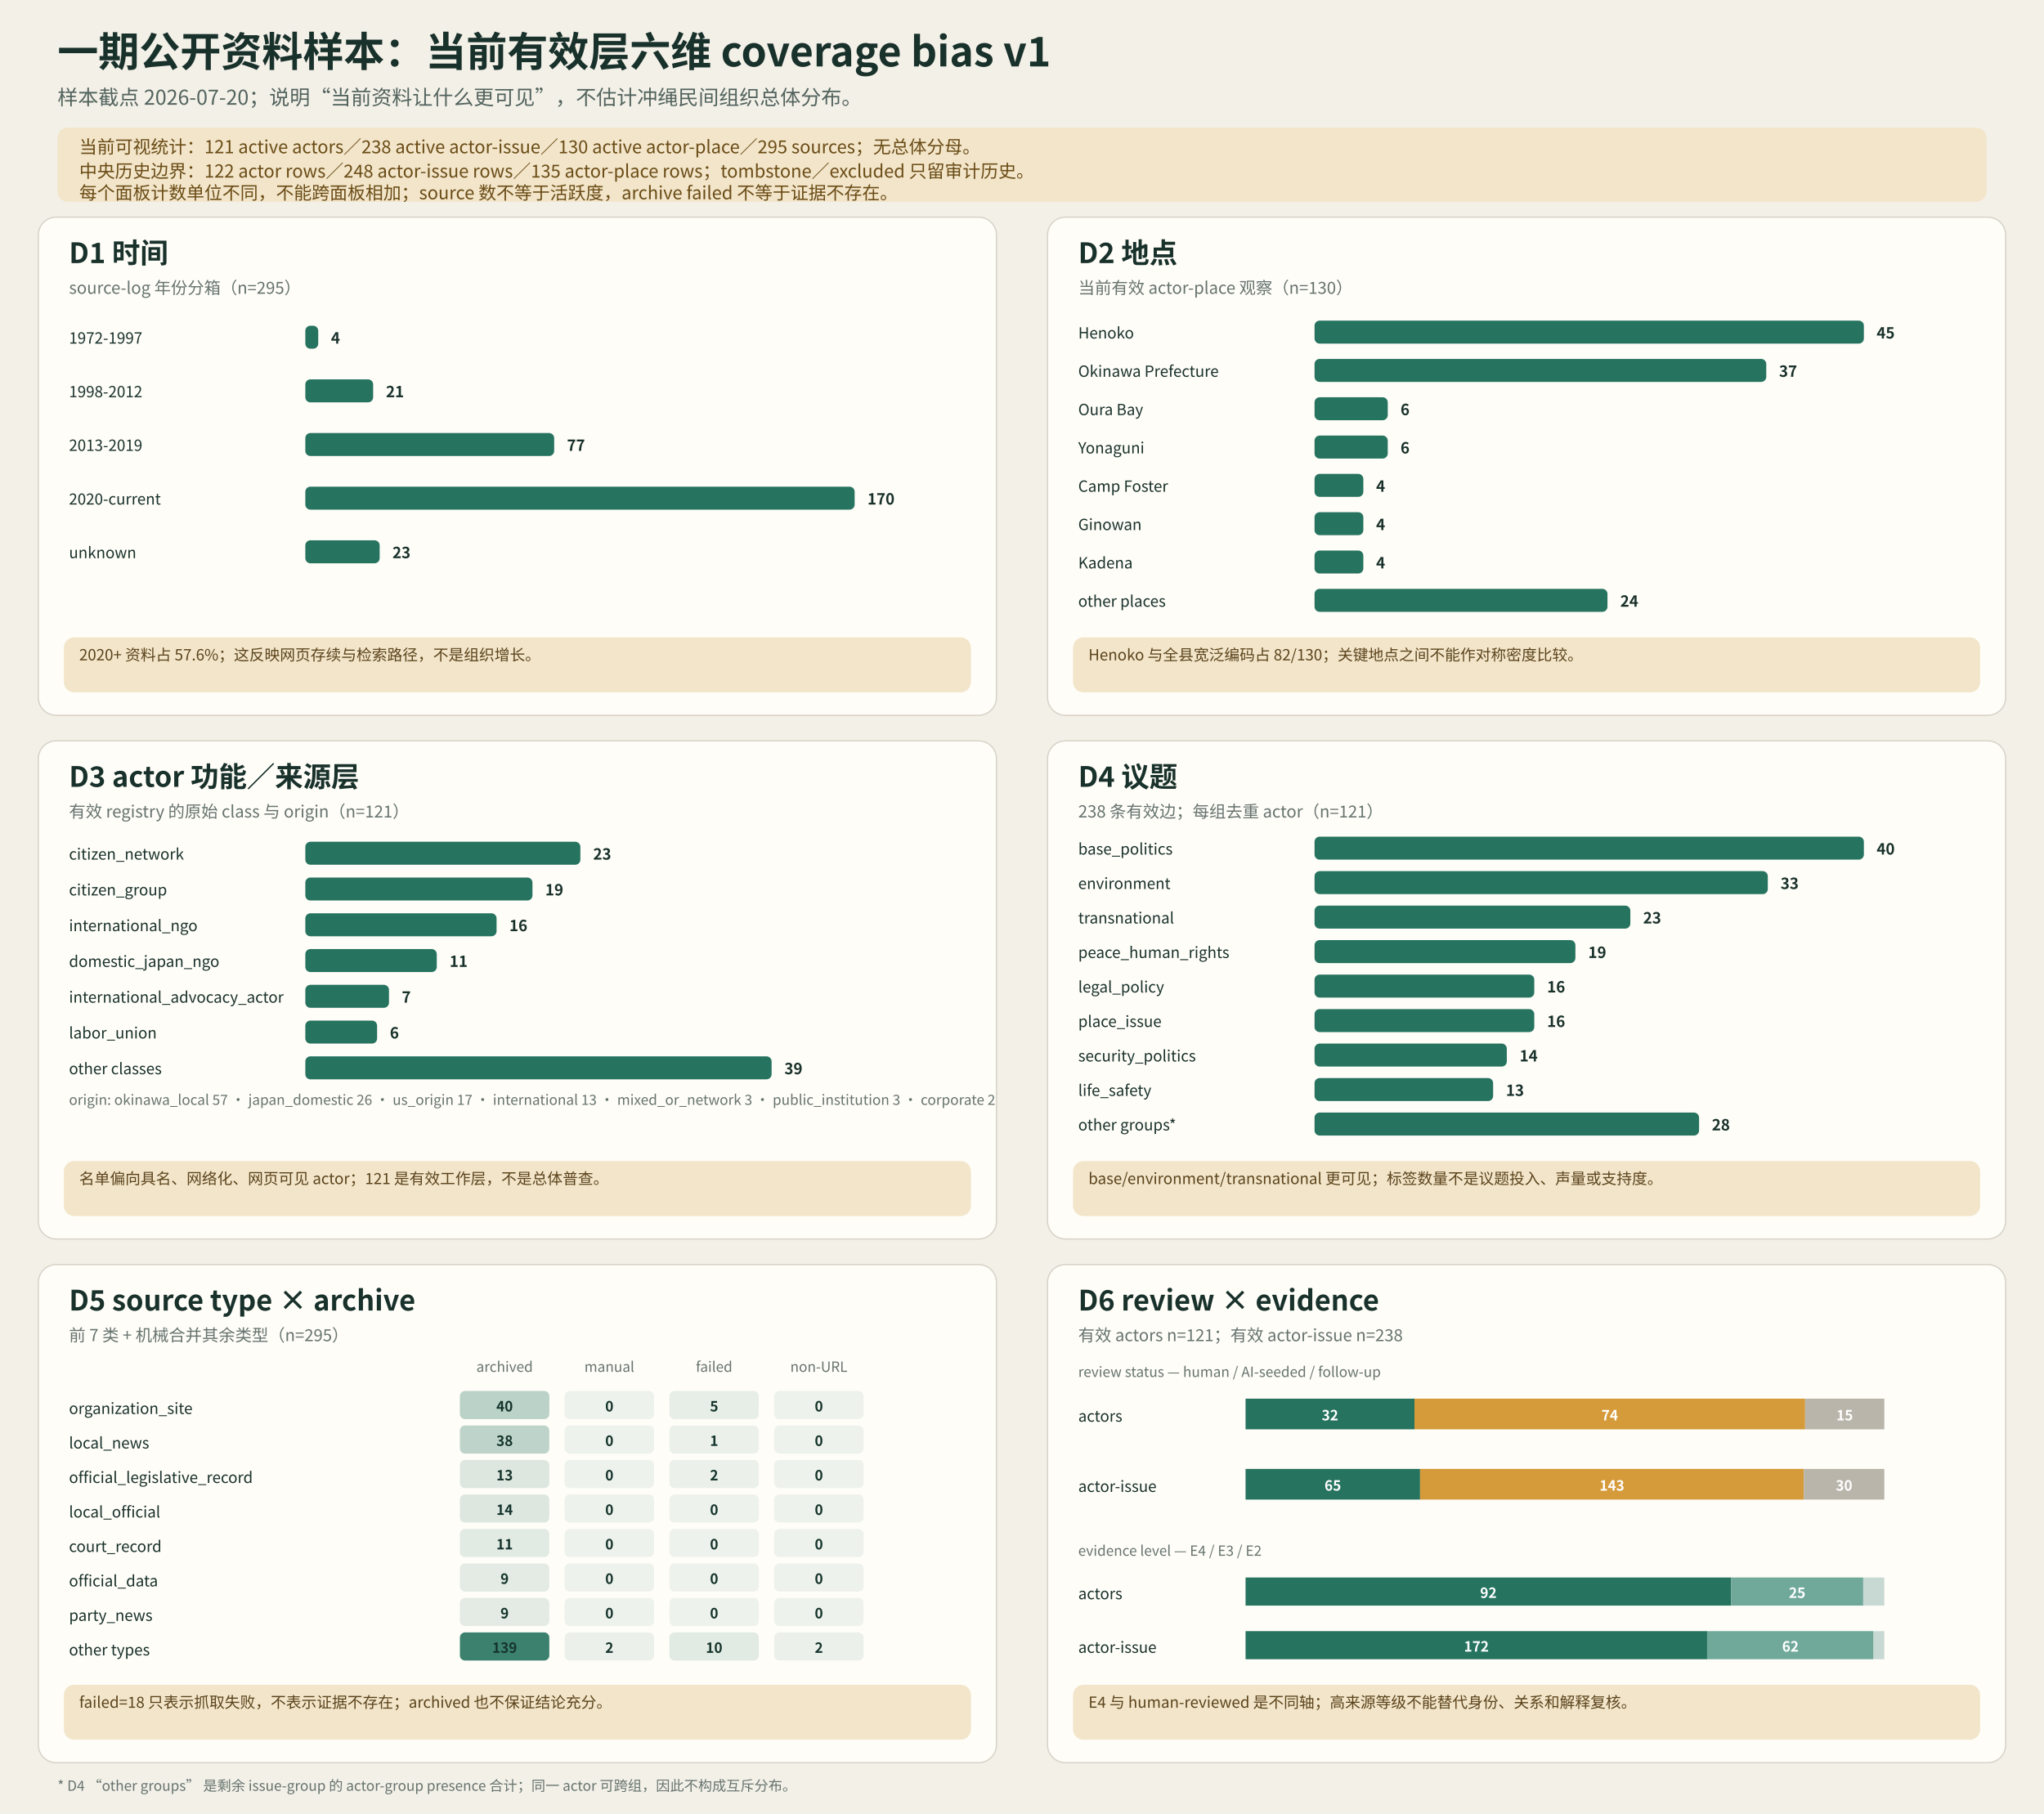
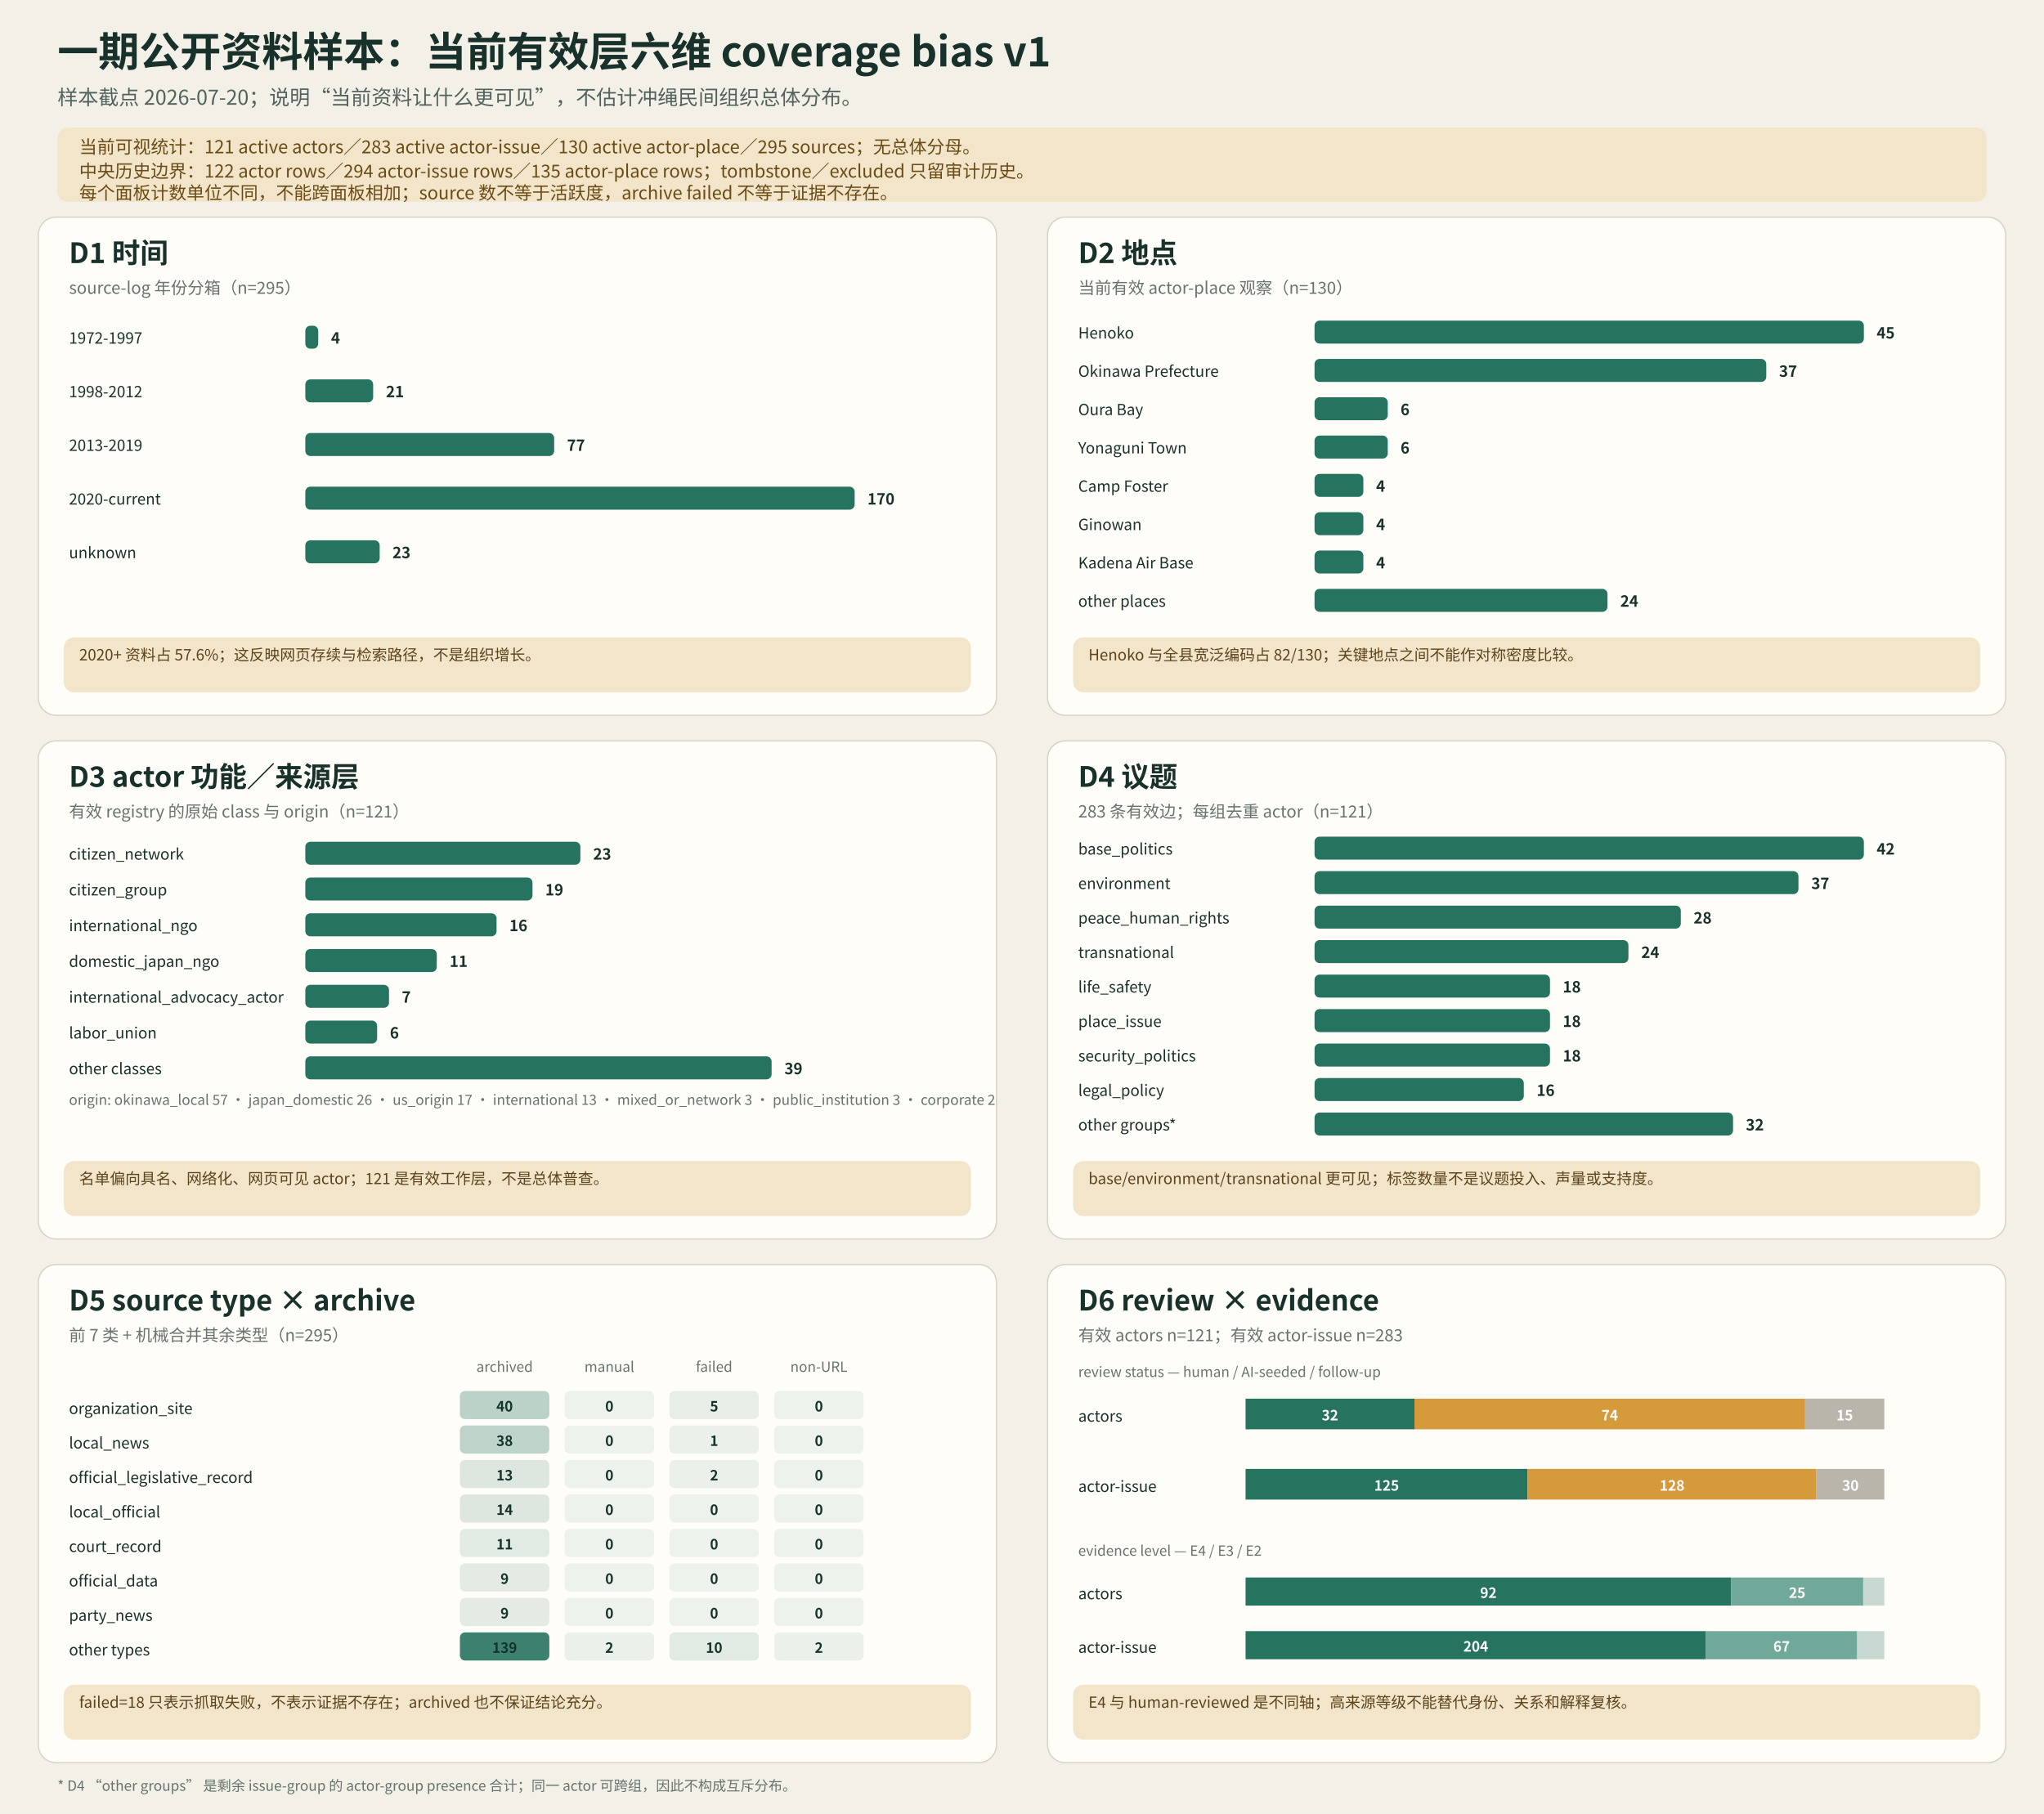
<svg xmlns="http://www.w3.org/2000/svg" width="1600" height="1420" viewBox="0 0 1600 1420" role="img" aria-labelledby="title desc">
  <rect width="1600" height="1420" fill="#f3f0e8" />
  <style>
text{font-family:"Noto Sans CJK SC","Microsoft YaHei",Arial,sans-serif;fill:#19312b} .title{font-size:32px;font-weight:700} .subtitle{font-size:16px;fill:#52635d} .sample{font-size:14px;fill:#6a4b16} .panel{fill:#fffdf8;stroke:#d7d3c8;stroke-width:1} .ph{font-size:22px;font-weight:700} .sub{font-size:13px;fill:#66736e} .lab{font-size:12px} .mini{font-size:11px;fill:#66736e} .val{font-size:12px;font-weight:700} .bar{fill:#26735f} .cell{font-size:11px;font-weight:700;fill:#15342c} .inside{font-size:11px;font-weight:700;fill:#ffffff} .note-bg{fill:#f2e5c9} .note{font-size:12px;fill:#5b431c}
</style>
  <text x="45" y="52" class="title">一期公开资料样本：当前有效层六维 coverage bias v1</text>
  <text x="45" y="82" class="subtitle">样本截点 2026-07-20；说明“当前资料让什么更可见”，不估计冲绳民间组织总体分布。</text>
  <rect x="45" y="100" width="1510" height="58" rx="8" fill="#f2e5c9" />
-   <text x="62" y="120" class="sample">当前可视统计：121 active actors／238 active actor-issue／130 active actor-place／295 sources；无总体分母。</text>
-   <text x="62" y="139" class="sample">中央历史边界：122 actor rows／248 actor-issue rows／135 actor-place rows；tombstone／excluded 只留审计历史。</text>
+   <text x="62" y="120" class="sample">当前可视统计：121 active actors／283 active actor-issue／130 active actor-place／295 sources；无总体分母。</text>
+   <text x="62" y="139" class="sample">中央历史边界：122 actor rows／294 actor-issue rows／135 actor-place rows；tombstone／excluded 只留审计历史。</text>
  <text x="62" y="156" class="sample">每个面板计数单位不同，不能跨面板相加；source 数不等于活跃度，archive failed 不等于证据不存在。</text>
  <g transform="translate(30,170)">
    <rect width="750" height="390" rx="14" class="panel" />
    <text x="24" y="36" class="ph">D1 时间</text>
    <text x="24" y="60" class="sub">source-log 年份分箱（n=295）</text>
    <text x="24" y="99" class="lab">1972-1997</text>
    <rect x="209" y="85" width="10.1" height="18" rx="4" class="bar" />
    <text x="229.1" y="99" class="val">4</text>
    <text x="24" y="141" class="lab">1998-2012</text>
    <rect x="209" y="127" width="53.1" height="18" rx="4" class="bar" />
    <text x="272.1" y="141" class="val">21</text>
    <text x="24" y="183" class="lab">2013-2019</text>
    <rect x="209" y="169" width="194.8" height="18" rx="4" class="bar" />
    <text x="413.8" y="183" class="val">77</text>
    <text x="24" y="225" class="lab">2020-current</text>
    <rect x="209" y="211" width="430.0" height="18" rx="4" class="bar" />
    <text x="649.0" y="225" class="val">170</text>
    <text x="24" y="267" class="lab">unknown</text>
    <rect x="209" y="253" width="58.2" height="18" rx="4" class="bar" />
    <text x="277.2" y="267" class="val">23</text>
    <rect x="20" y="329" width="710" height="43" rx="8" class="note-bg" />
    <text x="32" y="347" class="note">2020+ 资料占 57.6%；这反映网页存续与检索路径，不是组织增长。</text>
    <text x="32" y="365" class="note" />
  </g>
  <g transform="translate(820,170)">
    <rect width="750" height="390" rx="14" class="panel" />
    <text x="24" y="36" class="ph">D2 地点</text>
    <text x="24" y="60" class="sub">当前有效 actor-place 观察（n=130）</text>
    <text x="24" y="95" class="lab">Henoko</text>
    <rect x="209" y="81" width="430.0" height="18" rx="4" class="bar" />
    <text x="649.0" y="95" class="val">45</text>
    <text x="24" y="125" class="lab">Okinawa Prefecture</text>
    <rect x="209" y="111" width="353.6" height="18" rx="4" class="bar" />
    <text x="572.6" y="125" class="val">37</text>
    <text x="24" y="155" class="lab">Oura Bay</text>
    <rect x="209" y="141" width="57.3" height="18" rx="4" class="bar" />
    <text x="276.3" y="155" class="val">6</text>
-     <text x="24" y="185" class="lab">Yonaguni</text>
+     <text x="24" y="185" class="lab">Yonaguni Town</text>
    <rect x="209" y="171" width="57.3" height="18" rx="4" class="bar" />
    <text x="276.3" y="185" class="val">6</text>
    <text x="24" y="215" class="lab">Camp Foster</text>
    <rect x="209" y="201" width="38.2" height="18" rx="4" class="bar" />
    <text x="257.2" y="215" class="val">4</text>
    <text x="24" y="245" class="lab">Ginowan</text>
    <rect x="209" y="231" width="38.2" height="18" rx="4" class="bar" />
    <text x="257.2" y="245" class="val">4</text>
-     <text x="24" y="275" class="lab">Kadena</text>
+     <text x="24" y="275" class="lab">Kadena Air Base</text>
    <rect x="209" y="261" width="38.2" height="18" rx="4" class="bar" />
    <text x="257.2" y="275" class="val">4</text>
    <text x="24" y="305" class="lab">other places</text>
    <rect x="209" y="291" width="229.3" height="18" rx="4" class="bar" />
    <text x="448.3" y="305" class="val">24</text>
    <rect x="20" y="329" width="710" height="43" rx="8" class="note-bg" />
    <text x="32" y="347" class="note">Henoko 与全县宽泛编码占 82/130；关键地点之间不能作对称密度比较。</text>
    <text x="32" y="365" class="note" />
  </g>
  <g transform="translate(30,580)">
    <rect width="750" height="390" rx="14" class="panel" />
    <text x="24" y="36" class="ph">D3 actor 功能／来源层</text>
    <text x="24" y="60" class="sub">有效 registry 的原始 class 与 origin（n=121）</text>
    <text x="24" y="93" class="lab">citizen_network</text>
    <rect x="209" y="79" width="215.3" height="18" rx="4" class="bar" />
    <text x="434.3" y="93" class="val">23</text>
    <text x="24" y="121" class="lab">citizen_group</text>
    <rect x="209" y="107" width="177.8" height="18" rx="4" class="bar" />
    <text x="396.8" y="121" class="val">19</text>
    <text x="24" y="149" class="lab">international_ngo</text>
    <rect x="209" y="135" width="149.7" height="18" rx="4" class="bar" />
    <text x="368.7" y="149" class="val">16</text>
    <text x="24" y="177" class="lab">domestic_japan_ngo</text>
    <rect x="209" y="163" width="102.9" height="18" rx="4" class="bar" />
    <text x="321.9" y="177" class="val">11</text>
    <text x="24" y="205" class="lab">international_advocacy_actor</text>
    <rect x="209" y="191" width="65.5" height="18" rx="4" class="bar" />
    <text x="284.5" y="205" class="val">7</text>
    <text x="24" y="233" class="lab">labor_union</text>
    <rect x="209" y="219" width="56.2" height="18" rx="4" class="bar" />
    <text x="275.2" y="233" class="val">6</text>
    <text x="24" y="261" class="lab">other classes</text>
    <rect x="209" y="247" width="365.0" height="18" rx="4" class="bar" />
    <text x="584.0" y="261" class="val">39</text>
    <text x="24" y="285" class="mini">origin: okinawa_local 57 · japan_domestic 26 · us_origin 17 · international 13 · mixed_or_network 3 · public_institution 3 · corporate 2</text>
    <rect x="20" y="329" width="710" height="43" rx="8" class="note-bg" />
    <text x="32" y="347" class="note">名单偏向具名、网络化、网页可见 actor；121 是有效工作层，不是总体普查。</text>
    <text x="32" y="365" class="note" />
  </g>
  <g transform="translate(820,580)">
    <rect width="750" height="390" rx="14" class="panel" />
    <text x="24" y="36" class="ph">D4 议题</text>
-     <text x="24" y="60" class="sub">238 条有效边；每组去重 actor（n=121）</text>
+     <text x="24" y="60" class="sub">283 条有效边；每组去重 actor（n=121）</text>
    <text x="24" y="89" class="lab">base_politics</text>
    <rect x="209" y="75" width="430.0" height="18" rx="4" class="bar" />
-     <text x="649.0" y="89" class="val">40</text>
+     <text x="649.0" y="89" class="val">42</text>
    <text x="24" y="116" class="lab">environment</text>
-     <rect x="209" y="102" width="354.8" height="18" rx="4" class="bar" />
-     <text x="573.8" y="116" class="val">33</text>
-     <text x="24" y="143" class="lab">transnational</text>
-     <rect x="209" y="129" width="247.2" height="18" rx="4" class="bar" />
-     <text x="466.2" y="143" class="val">23</text>
-     <text x="24" y="170" class="lab">peace_human_rights</text>
-     <rect x="209" y="156" width="204.2" height="18" rx="4" class="bar" />
-     <text x="423.2" y="170" class="val">19</text>
-     <text x="24" y="197" class="lab">legal_policy</text>
-     <rect x="209" y="183" width="172.0" height="18" rx="4" class="bar" />
-     <text x="391.0" y="197" class="val">16</text>
+     <rect x="209" y="102" width="378.8" height="18" rx="4" class="bar" />
+     <text x="597.8" y="116" class="val">37</text>
+     <text x="24" y="143" class="lab">peace_human_rights</text>
+     <rect x="209" y="129" width="286.7" height="18" rx="4" class="bar" />
+     <text x="505.7" y="143" class="val">28</text>
+     <text x="24" y="170" class="lab">transnational</text>
+     <rect x="209" y="156" width="245.7" height="18" rx="4" class="bar" />
+     <text x="464.7" y="170" class="val">24</text>
+     <text x="24" y="197" class="lab">life_safety</text>
+     <rect x="209" y="183" width="184.3" height="18" rx="4" class="bar" />
+     <text x="403.3" y="197" class="val">18</text>
    <text x="24" y="224" class="lab">place_issue</text>
-     <rect x="209" y="210" width="172.0" height="18" rx="4" class="bar" />
-     <text x="391.0" y="224" class="val">16</text>
+     <rect x="209" y="210" width="184.3" height="18" rx="4" class="bar" />
+     <text x="403.3" y="224" class="val">18</text>
    <text x="24" y="251" class="lab">security_politics</text>
-     <rect x="209" y="237" width="150.5" height="18" rx="4" class="bar" />
-     <text x="369.5" y="251" class="val">14</text>
-     <text x="24" y="278" class="lab">life_safety</text>
-     <rect x="209" y="264" width="139.8" height="18" rx="4" class="bar" />
-     <text x="358.8" y="278" class="val">13</text>
+     <rect x="209" y="237" width="184.3" height="18" rx="4" class="bar" />
+     <text x="403.3" y="251" class="val">18</text>
+     <text x="24" y="278" class="lab">legal_policy</text>
+     <rect x="209" y="264" width="163.8" height="18" rx="4" class="bar" />
+     <text x="382.8" y="278" class="val">16</text>
    <text x="24" y="305" class="lab">other groups*</text>
-     <rect x="209" y="291" width="301.0" height="18" rx="4" class="bar" />
-     <text x="520.0" y="305" class="val">28</text>
+     <rect x="209" y="291" width="327.6" height="18" rx="4" class="bar" />
+     <text x="546.6" y="305" class="val">32</text>
    <rect x="20" y="329" width="710" height="43" rx="8" class="note-bg" />
    <text x="32" y="347" class="note">base/environment/transnational 更可见；标签数量不是议题投入、声量或支持度。</text>
    <text x="32" y="365" class="note" />
  </g>
  <g transform="translate(30,990)">
    <rect width="750" height="390" rx="14" class="panel" />
    <text x="24" y="36" class="ph">D5 source type × archive</text>
    <text x="24" y="60" class="sub">前 7 类 + 机械合并其余类型（n=295）</text>
    <text x="365" y="84" text-anchor="middle" class="mini">archived</text>
    <text x="447" y="84" text-anchor="middle" class="mini">manual</text>
    <text x="529" y="84" text-anchor="middle" class="mini">failed</text>
    <text x="611" y="84" text-anchor="middle" class="mini">non-URL</text>
    <text x="24" y="117" class="lab">organization_site</text>
    <rect x="330" y="99" width="70" height="22" rx="4" fill="#26735f" opacity="0.32" />
    <text x="365" y="115" text-anchor="middle" class="cell">40</text>
    <rect x="412" y="99" width="70" height="22" rx="4" fill="#26735f" opacity="0.08" />
    <text x="447" y="115" text-anchor="middle" class="cell">0</text>
    <rect x="494" y="99" width="70" height="22" rx="4" fill="#26735f" opacity="0.11" />
    <text x="529" y="115" text-anchor="middle" class="cell">5</text>
    <rect x="576" y="99" width="70" height="22" rx="4" fill="#26735f" opacity="0.08" />
    <text x="611" y="115" text-anchor="middle" class="cell">0</text>
    <text x="24" y="144" class="lab">local_news</text>
    <rect x="330" y="126" width="70" height="22" rx="4" fill="#26735f" opacity="0.30" />
    <text x="365" y="142" text-anchor="middle" class="cell">38</text>
    <rect x="412" y="126" width="70" height="22" rx="4" fill="#26735f" opacity="0.08" />
    <text x="447" y="142" text-anchor="middle" class="cell">0</text>
    <rect x="494" y="126" width="70" height="22" rx="4" fill="#26735f" opacity="0.09" />
    <text x="529" y="142" text-anchor="middle" class="cell">1</text>
    <rect x="576" y="126" width="70" height="22" rx="4" fill="#26735f" opacity="0.08" />
    <text x="611" y="142" text-anchor="middle" class="cell">0</text>
    <text x="24" y="171" class="lab">official_legislative_record</text>
    <rect x="330" y="153" width="70" height="22" rx="4" fill="#26735f" opacity="0.16" />
    <text x="365" y="169" text-anchor="middle" class="cell">13</text>
    <rect x="412" y="153" width="70" height="22" rx="4" fill="#26735f" opacity="0.08" />
    <text x="447" y="169" text-anchor="middle" class="cell">0</text>
    <rect x="494" y="153" width="70" height="22" rx="4" fill="#26735f" opacity="0.09" />
    <text x="529" y="169" text-anchor="middle" class="cell">2</text>
    <rect x="576" y="153" width="70" height="22" rx="4" fill="#26735f" opacity="0.08" />
    <text x="611" y="169" text-anchor="middle" class="cell">0</text>
    <text x="24" y="198" class="lab">local_official</text>
    <rect x="330" y="180" width="70" height="22" rx="4" fill="#26735f" opacity="0.16" />
    <text x="365" y="196" text-anchor="middle" class="cell">14</text>
    <rect x="412" y="180" width="70" height="22" rx="4" fill="#26735f" opacity="0.08" />
    <text x="447" y="196" text-anchor="middle" class="cell">0</text>
    <rect x="494" y="180" width="70" height="22" rx="4" fill="#26735f" opacity="0.08" />
    <text x="529" y="196" text-anchor="middle" class="cell">0</text>
    <rect x="576" y="180" width="70" height="22" rx="4" fill="#26735f" opacity="0.08" />
    <text x="611" y="196" text-anchor="middle" class="cell">0</text>
    <text x="24" y="225" class="lab">court_record</text>
    <rect x="330" y="207" width="70" height="22" rx="4" fill="#26735f" opacity="0.14" />
    <text x="365" y="223" text-anchor="middle" class="cell">11</text>
    <rect x="412" y="207" width="70" height="22" rx="4" fill="#26735f" opacity="0.08" />
    <text x="447" y="223" text-anchor="middle" class="cell">0</text>
    <rect x="494" y="207" width="70" height="22" rx="4" fill="#26735f" opacity="0.08" />
    <text x="529" y="223" text-anchor="middle" class="cell">0</text>
    <rect x="576" y="207" width="70" height="22" rx="4" fill="#26735f" opacity="0.08" />
    <text x="611" y="223" text-anchor="middle" class="cell">0</text>
    <text x="24" y="252" class="lab">official_data</text>
    <rect x="330" y="234" width="70" height="22" rx="4" fill="#26735f" opacity="0.13" />
    <text x="365" y="250" text-anchor="middle" class="cell">9</text>
    <rect x="412" y="234" width="70" height="22" rx="4" fill="#26735f" opacity="0.08" />
    <text x="447" y="250" text-anchor="middle" class="cell">0</text>
    <rect x="494" y="234" width="70" height="22" rx="4" fill="#26735f" opacity="0.08" />
    <text x="529" y="250" text-anchor="middle" class="cell">0</text>
    <rect x="576" y="234" width="70" height="22" rx="4" fill="#26735f" opacity="0.08" />
    <text x="611" y="250" text-anchor="middle" class="cell">0</text>
    <text x="24" y="279" class="lab">party_news</text>
    <rect x="330" y="261" width="70" height="22" rx="4" fill="#26735f" opacity="0.13" />
    <text x="365" y="277" text-anchor="middle" class="cell">9</text>
    <rect x="412" y="261" width="70" height="22" rx="4" fill="#26735f" opacity="0.08" />
    <text x="447" y="277" text-anchor="middle" class="cell">0</text>
    <rect x="494" y="261" width="70" height="22" rx="4" fill="#26735f" opacity="0.08" />
    <text x="529" y="277" text-anchor="middle" class="cell">0</text>
    <rect x="576" y="261" width="70" height="22" rx="4" fill="#26735f" opacity="0.08" />
    <text x="611" y="277" text-anchor="middle" class="cell">0</text>
    <text x="24" y="306" class="lab">other types</text>
    <rect x="330" y="288" width="70" height="22" rx="4" fill="#26735f" opacity="0.90" />
    <text x="365" y="304" text-anchor="middle" class="cell">139</text>
    <rect x="412" y="288" width="70" height="22" rx="4" fill="#26735f" opacity="0.09" />
    <text x="447" y="304" text-anchor="middle" class="cell">2</text>
    <rect x="494" y="288" width="70" height="22" rx="4" fill="#26735f" opacity="0.14" />
    <text x="529" y="304" text-anchor="middle" class="cell">10</text>
    <rect x="576" y="288" width="70" height="22" rx="4" fill="#26735f" opacity="0.09" />
    <text x="611" y="304" text-anchor="middle" class="cell">2</text>
    <rect x="20" y="329" width="710" height="43" rx="8" class="note-bg" />
    <text x="32" y="347" class="note">failed=18 只表示抓取失败，不表示证据不存在；archived 也不保证结论充分。</text>
    <text x="32" y="365" class="note" />
  </g>
  <g transform="translate(820,990)">
    <rect width="750" height="390" rx="14" class="panel" />
    <text x="24" y="36" class="ph">D6 review × evidence</text>
-     <text x="24" y="60" class="sub">有效 actors n=121；有效 actor-issue n=238</text>
+     <text x="24" y="60" class="sub">有效 actors n=121；有效 actor-issue n=283</text>
    <text x="24" y="88" class="mini">review status — human / AI-seeded / follow-up</text>
    <text x="24" y="123" class="lab">actors</text>
    <rect x="155.0" y="105" width="132.2" height="24" fill="#26735f" />
    <text x="221.1" y="122" text-anchor="middle" class="inside">32</text>
    <rect x="287.2" y="105" width="305.8" height="24" fill="#d59a3a" />
    <text x="440.1" y="122" text-anchor="middle" class="inside">74</text>
    <rect x="593.0" y="105" width="62.0" height="24" fill="#b9b5aa" />
    <text x="624.0" y="122" text-anchor="middle" class="inside">15</text>
    <text x="24" y="178" class="lab">actor-issue</text>
-     <rect x="155.0" y="160" width="136.6" height="24" fill="#26735f" />
-     <text x="223.3" y="177" text-anchor="middle" class="inside">65</text>
-     <rect x="291.6" y="160" width="300.4" height="24" fill="#d59a3a" />
-     <text x="441.8" y="177" text-anchor="middle" class="inside">143</text>
-     <rect x="592.0" y="160" width="63.0" height="24" fill="#b9b5aa" />
-     <text x="623.5" y="177" text-anchor="middle" class="inside">30</text>
+     <rect x="155.0" y="160" width="220.8" height="24" fill="#26735f" />
+     <text x="265.4" y="177" text-anchor="middle" class="inside">125</text>
+     <rect x="375.8" y="160" width="226.1" height="24" fill="#d59a3a" />
+     <text x="488.9" y="177" text-anchor="middle" class="inside">128</text>
+     <rect x="602.0" y="160" width="53.0" height="24" fill="#b9b5aa" />
+     <text x="628.5" y="177" text-anchor="middle" class="inside">30</text>
    <text x="24" y="228" class="mini">evidence level — E4 / E3 / E2</text>
    <text x="24" y="262" class="lab">actors</text>
    <rect x="155.0" y="245" width="380.2" height="22" fill="#26735f" />
    <text x="345.1" y="261" text-anchor="middle" class="inside">92</text>
    <rect x="535.2" y="245" width="103.3" height="22" fill="#70a99a" />
    <text x="586.8" y="261" text-anchor="middle" class="inside">25</text>
    <rect x="638.5" y="245" width="16.5" height="22" fill="#c8d9d4" />
    <text x="24" y="304" class="lab">actor-issue</text>
-     <rect x="155.0" y="287" width="361.3" height="22" fill="#26735f" />
-     <text x="335.7" y="303" text-anchor="middle" class="inside">172</text>
-     <rect x="516.3" y="287" width="130.3" height="22" fill="#70a99a" />
-     <text x="581.5" y="303" text-anchor="middle" class="inside">62</text>
-     <rect x="646.6" y="287" width="8.4" height="22" fill="#c8d9d4" />
+     <rect x="155.0" y="287" width="360.4" height="22" fill="#26735f" />
+     <text x="335.2" y="303" text-anchor="middle" class="inside">204</text>
+     <rect x="515.4" y="287" width="118.4" height="22" fill="#70a99a" />
+     <text x="574.6" y="303" text-anchor="middle" class="inside">67</text>
+     <rect x="633.8" y="287" width="21.2" height="22" fill="#c8d9d4" />
    <rect x="20" y="329" width="710" height="43" rx="8" class="note-bg" />
    <text x="32" y="347" class="note">E4 与 human-reviewed 是不同轴；高来源等级不能替代身份、关系和解释复核。</text>
    <text x="32" y="365" class="note" />
  </g>
  <text x="45" y="1402" class="mini">* D4 “other groups” 是剩余 issue-group 的 actor-group presence 合计；同一 actor 可跨组，因此不构成互斥分布。</text>
</svg>
